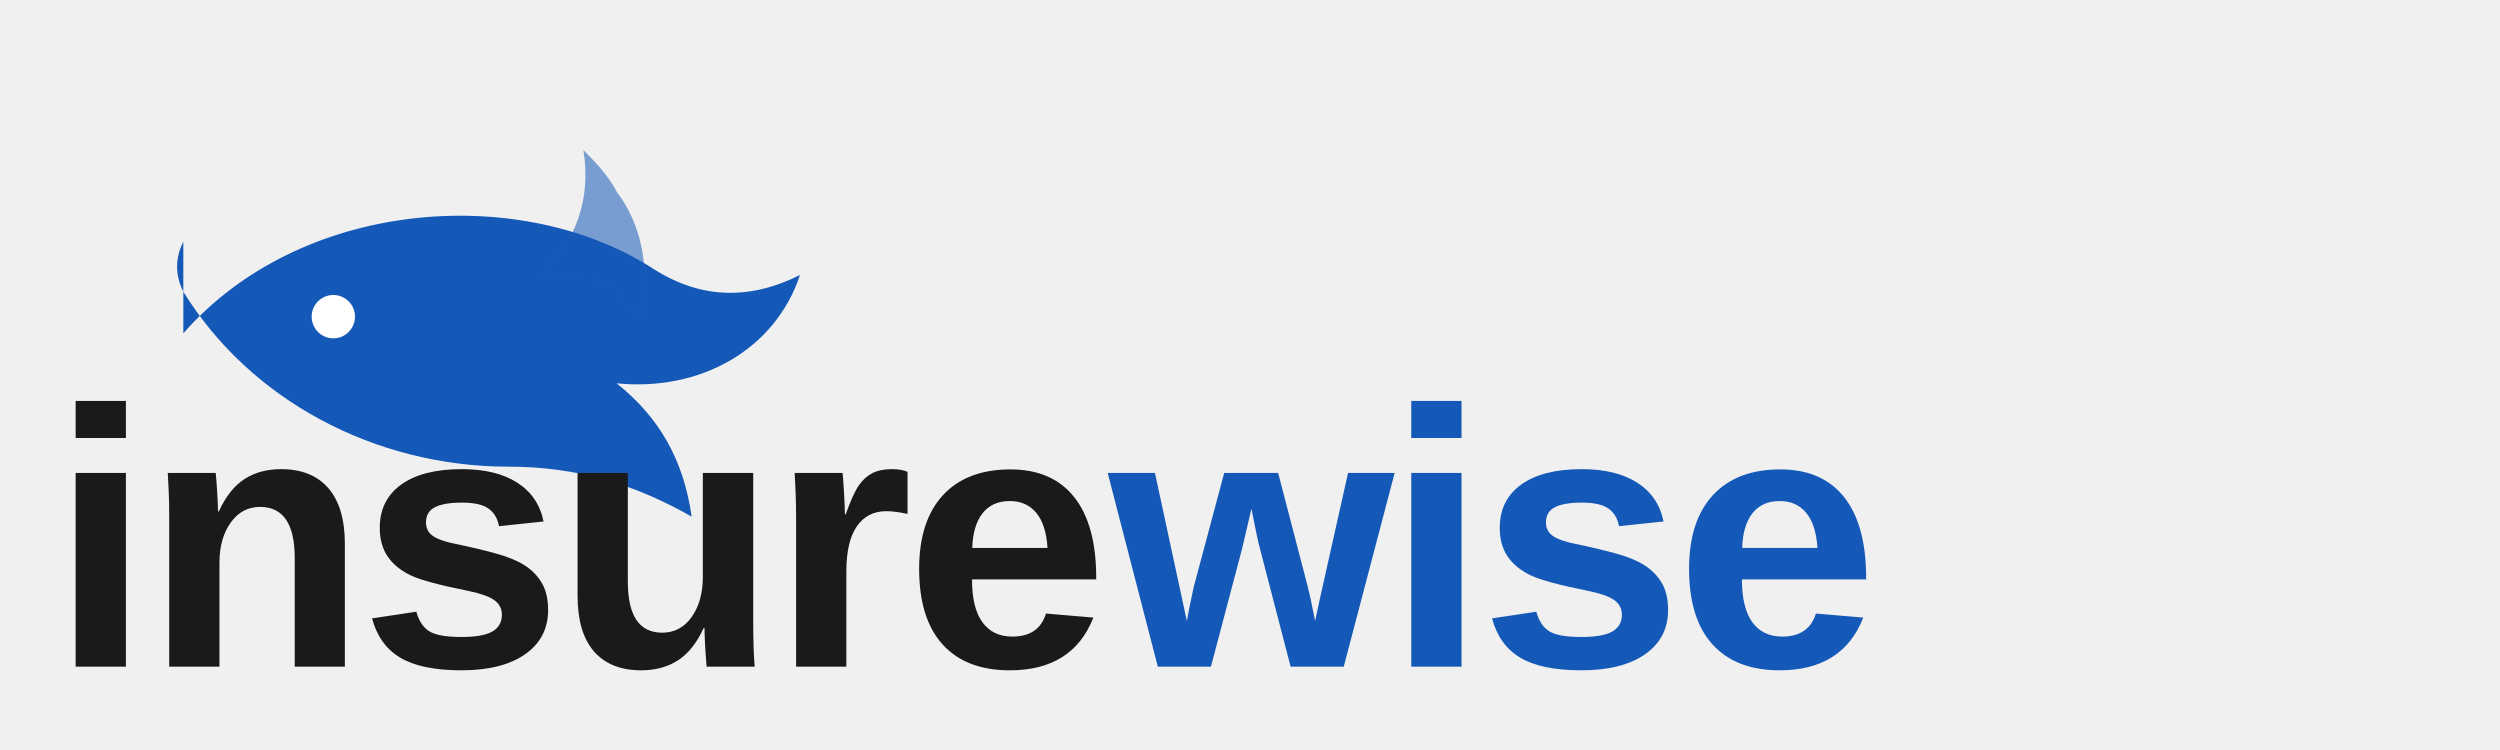
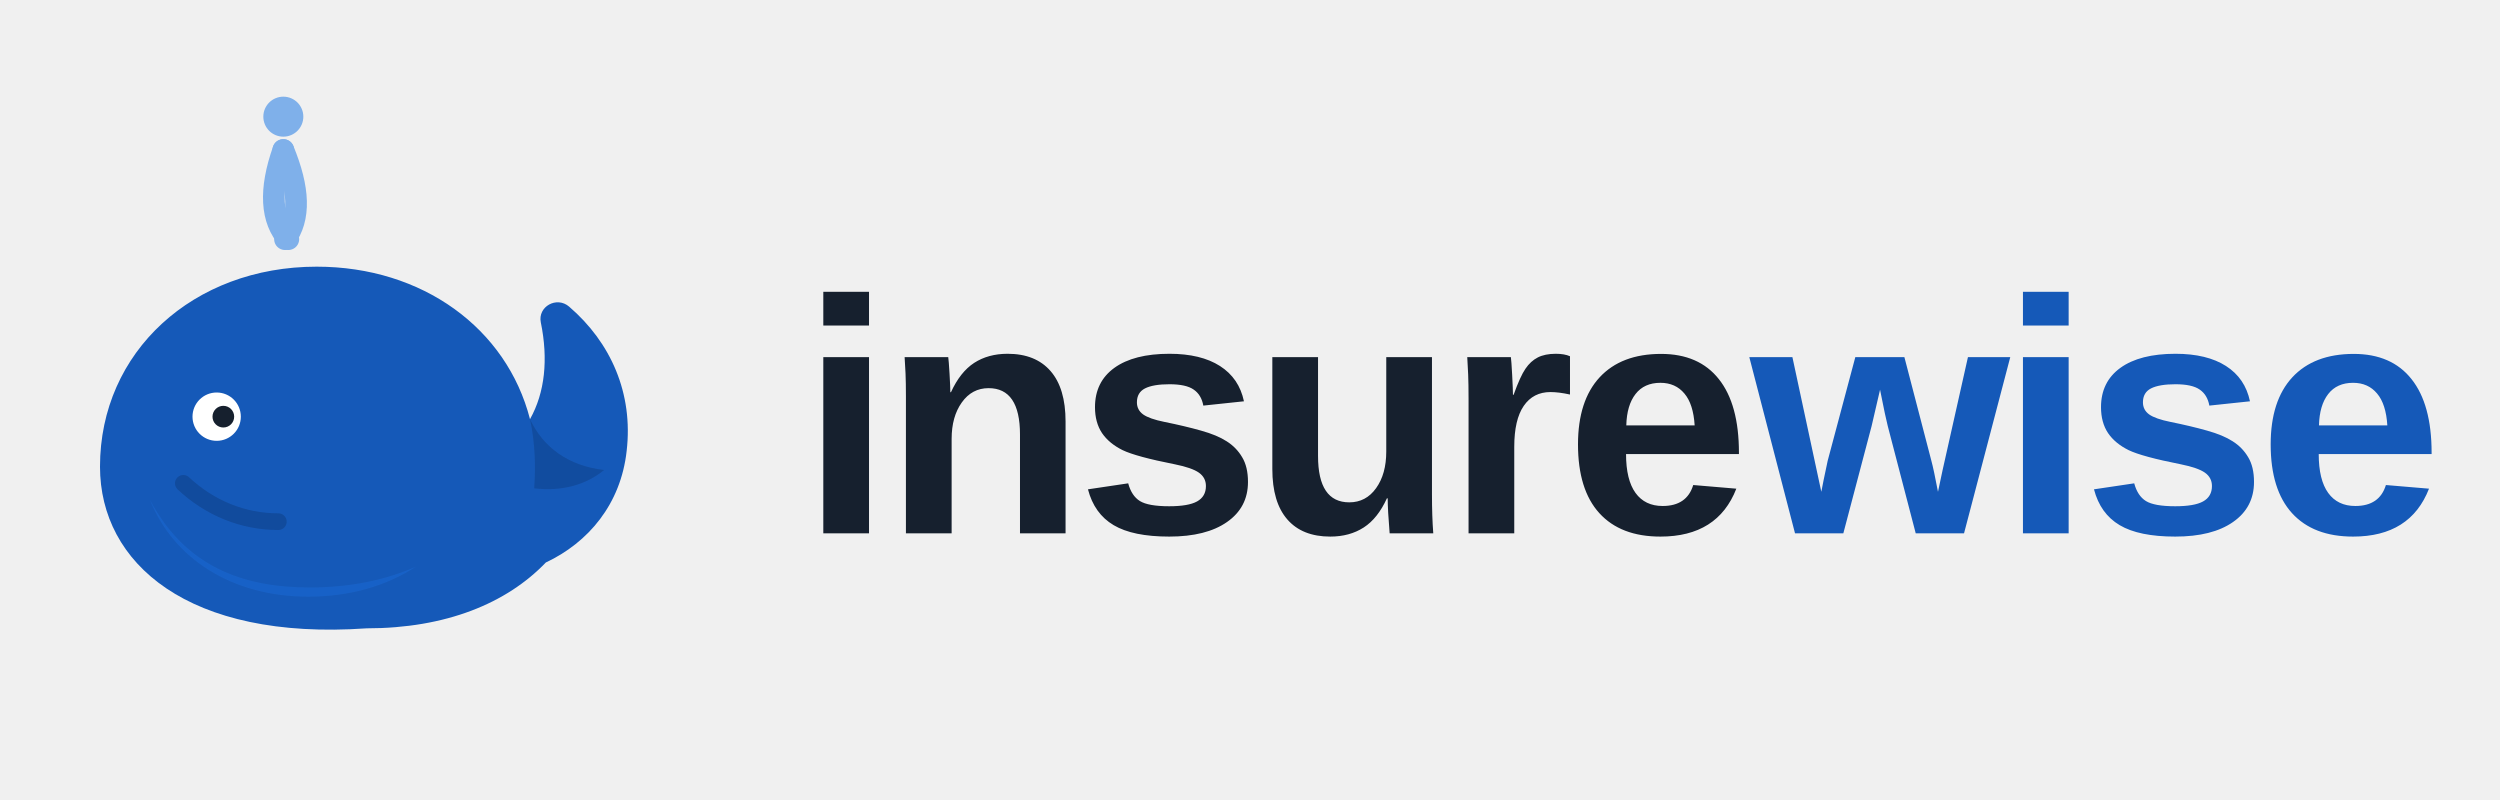
- <svg xmlns="http://www.w3.org/2000/svg" viewBox="0 0 300 90" role="img" aria-label="Insurewise">
+ <svg xmlns="http://www.w3.org/2000/svg" viewBox="0 0 300 96" role="img" aria-label="Insurewise">
  <g>
-     <path fill="#1559b8" d="M22 40c14-16 40-18 56-8 6 4 12 4 18 1-3 9-12 14-22 13 5 4 8 9 9 16-7-4-14-6-22-6-16 0-31-8-39-21-1-2-1-4 0-6 0 0 0 0 0 0z" />
-     <path fill="#1559b8" d="M70 18c1 6-1 11-5 15 5-1 9 1 12 5 1-6 0-11-3-15-1-2-3-4-4-5z" opacity=".55" />
-     <circle cx="40" cy="38" r="2.6" fill="#fff" />
+     <path d="M34 18c-1.7 4.8-1.5 8.4.6 10.7" fill="none" stroke="#7fb0ea" stroke-width="2.6" stroke-linecap="round" />
+     <path d="M34 18c1.9 4.6 2.1 8.2.2 10.7" fill="none" stroke="#7fb0ea" stroke-width="2.6" stroke-linecap="round" />
+     <circle cx="34" cy="14" r="2.4" fill="#7fb0ea" />
+     <path fill="#1559b8" d="M12 56c0-13.8 11.2-24 26-24 12.7 0 22.8 7.4 25.6 18.3 1.8-3.2 2.2-7.2 1.3-11.6-.4-1.9 1.9-3.2 3.4-1.9 5 4.3 7.7 10.4 6.9 17.3-.7 6.4-4.6 11-9.7 13.4-4.7 4.9-12 7.9-21.5 7.9C22.6 76.9 12 67.6 12 56z" />
+     <path fill="#0e3f86" d="M63.6 50.3c1.6 3.4 4.6 5.6 8.9 6.1-2.2 1.8-5.1 2.6-8.4 2.2.2-2.7.1-5.5-.5-8.3z" opacity=".5" />
+     <path fill="#1a6ad6" d="M18 60c2.8 7 9.8 11.6 19 11.6 5 0 9.4-1.3 12.9-3.6-3.6 1.6-7.9 2.5-12.7 2.5-8.2 0-15-2.6-19.2-10.5z" opacity=".5" />
+     <path d="M22 58c3.2 3 7.2 4.6 11.4 4.6" fill="none" stroke="#0e3f86" stroke-width="2" stroke-linecap="round" opacity=".55" />
+     <circle cx="26" cy="50" r="2.9" fill="#fff" />
+     <circle cx="26.8" cy="50" r="1.3" fill="#16202e" />
  </g>
-   <text x="6" y="80" font-family="Arial, Helvetica, sans-serif" font-size="44" font-weight="800" letter-spacing="-1" fill="#1a1a1a">insure<tspan fill="#1559b8">wise</tspan>
+   <text x="96" y="64" font-family="Arial, Helvetica, sans-serif" font-size="40" font-weight="800" letter-spacing="-1.2" fill="#16202e">insure<tspan fill="#1559b8">wise</tspan>
  </text>
</svg>
